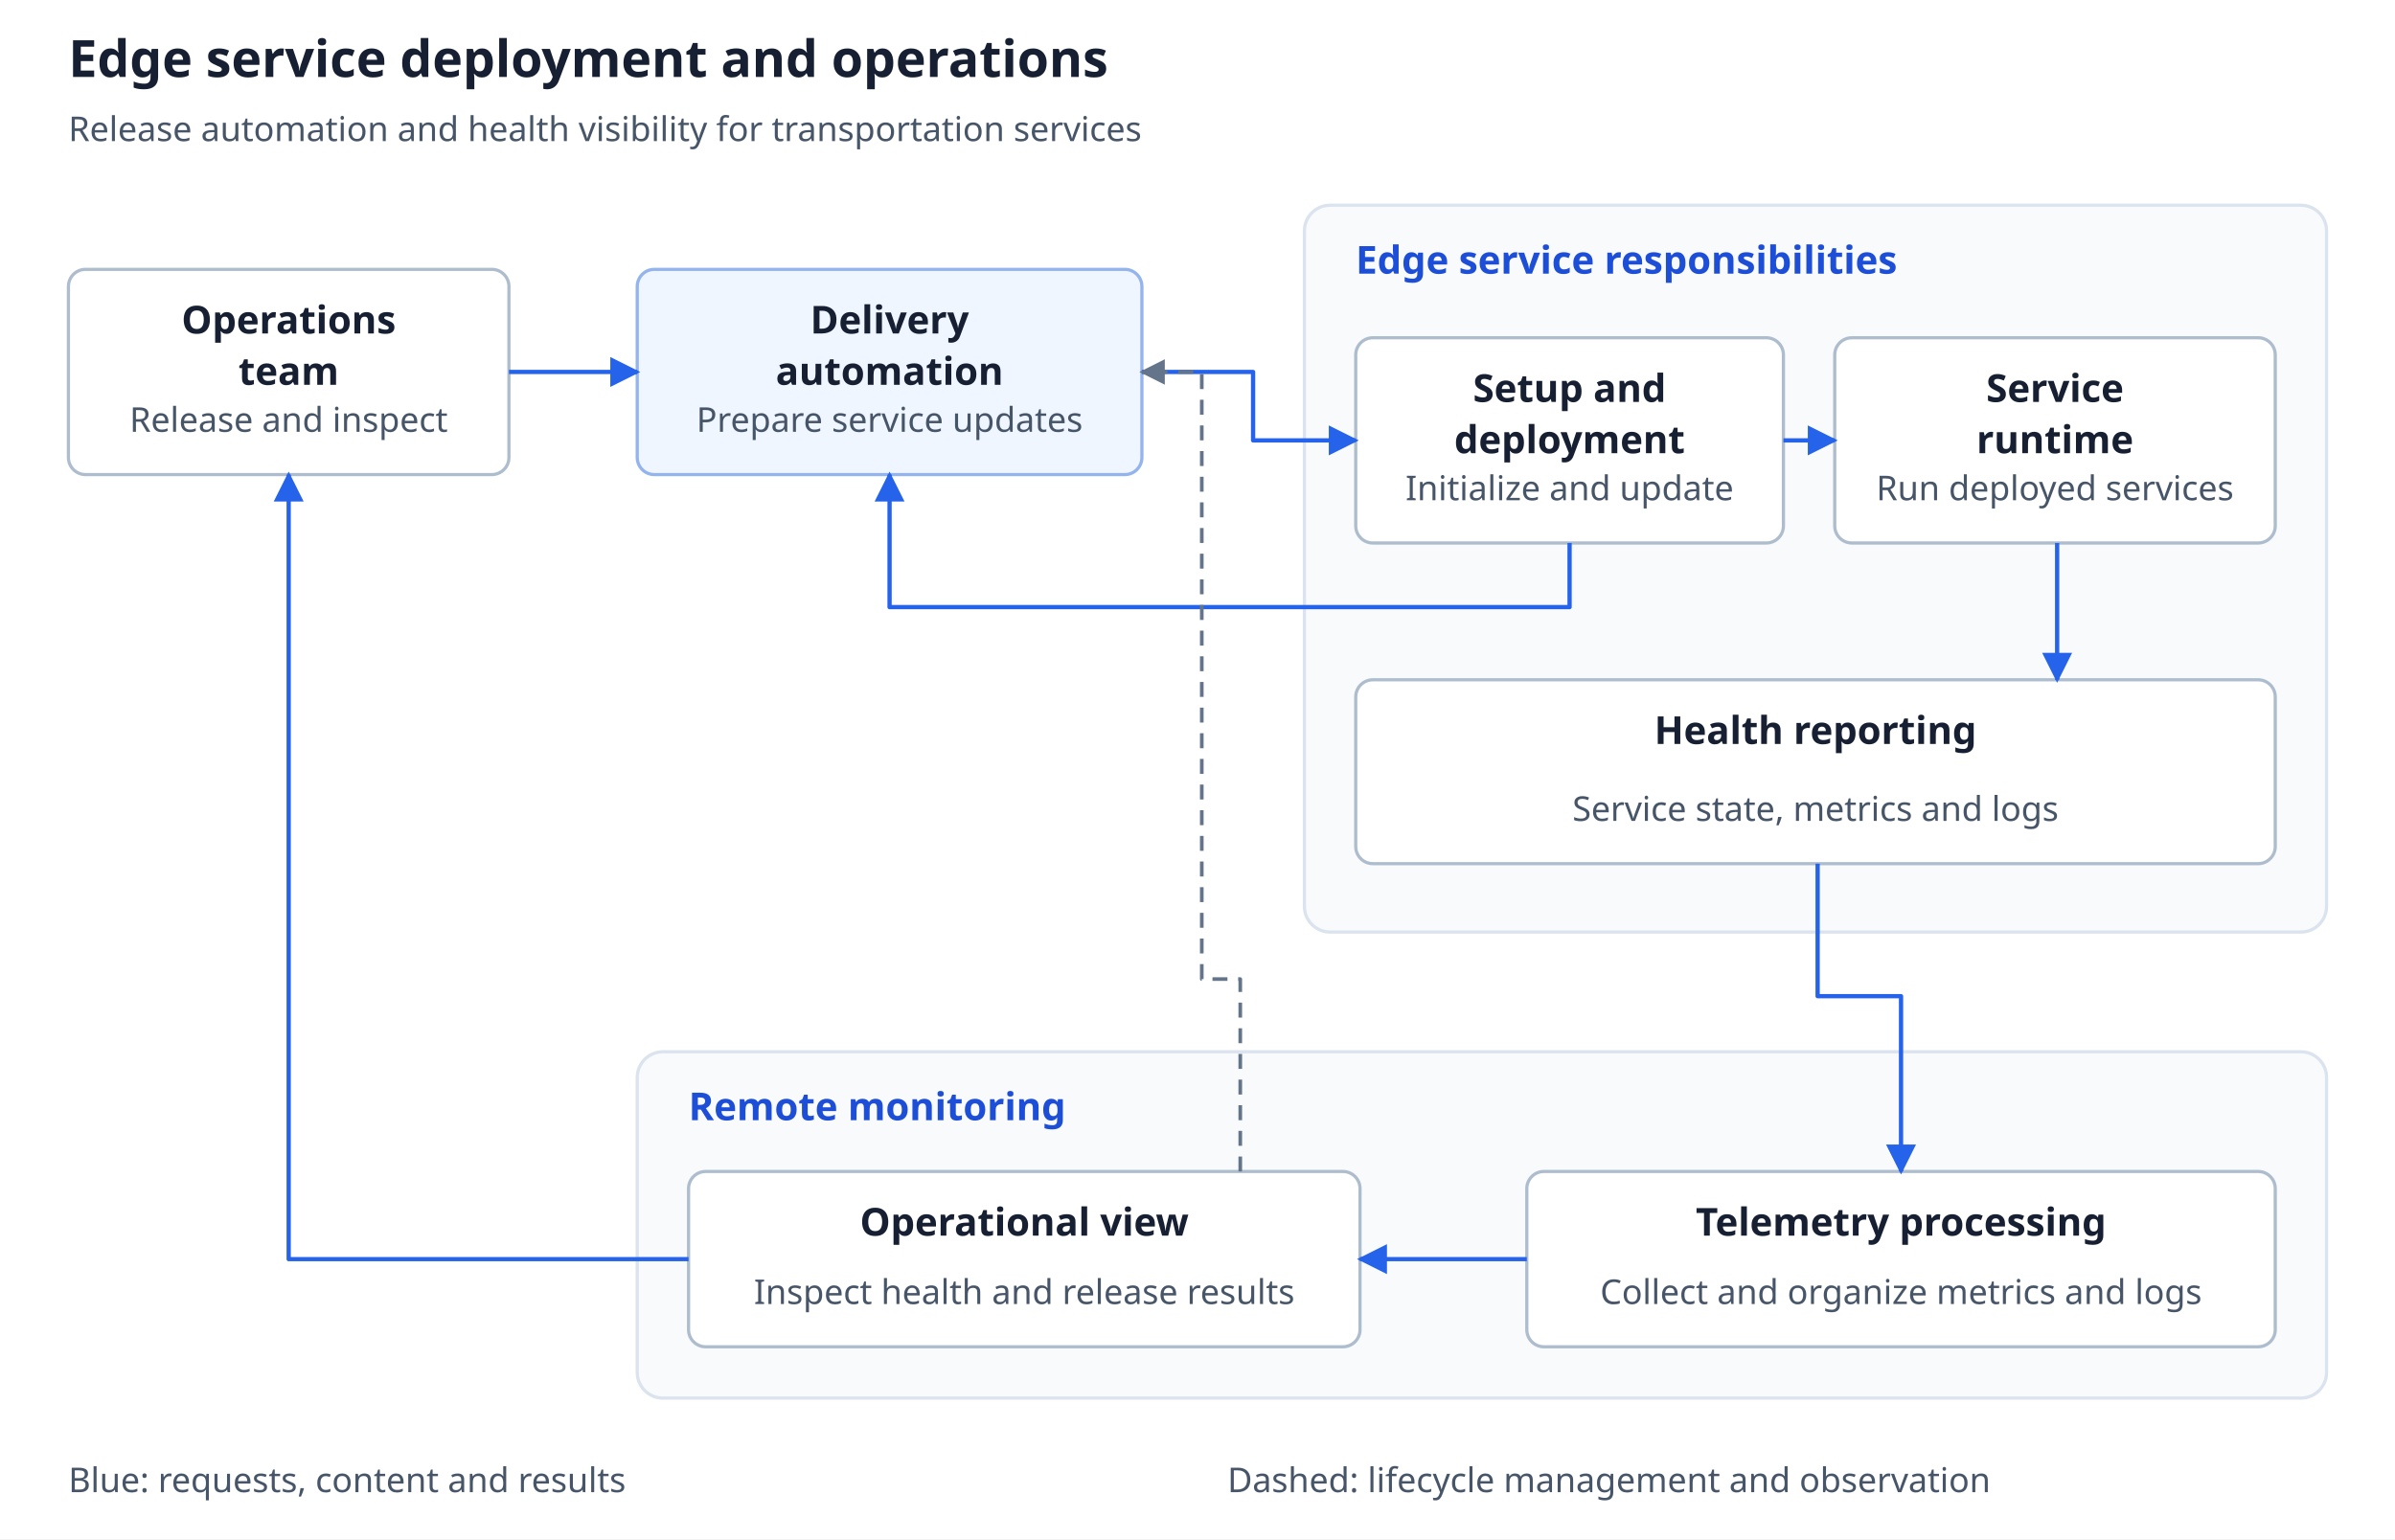
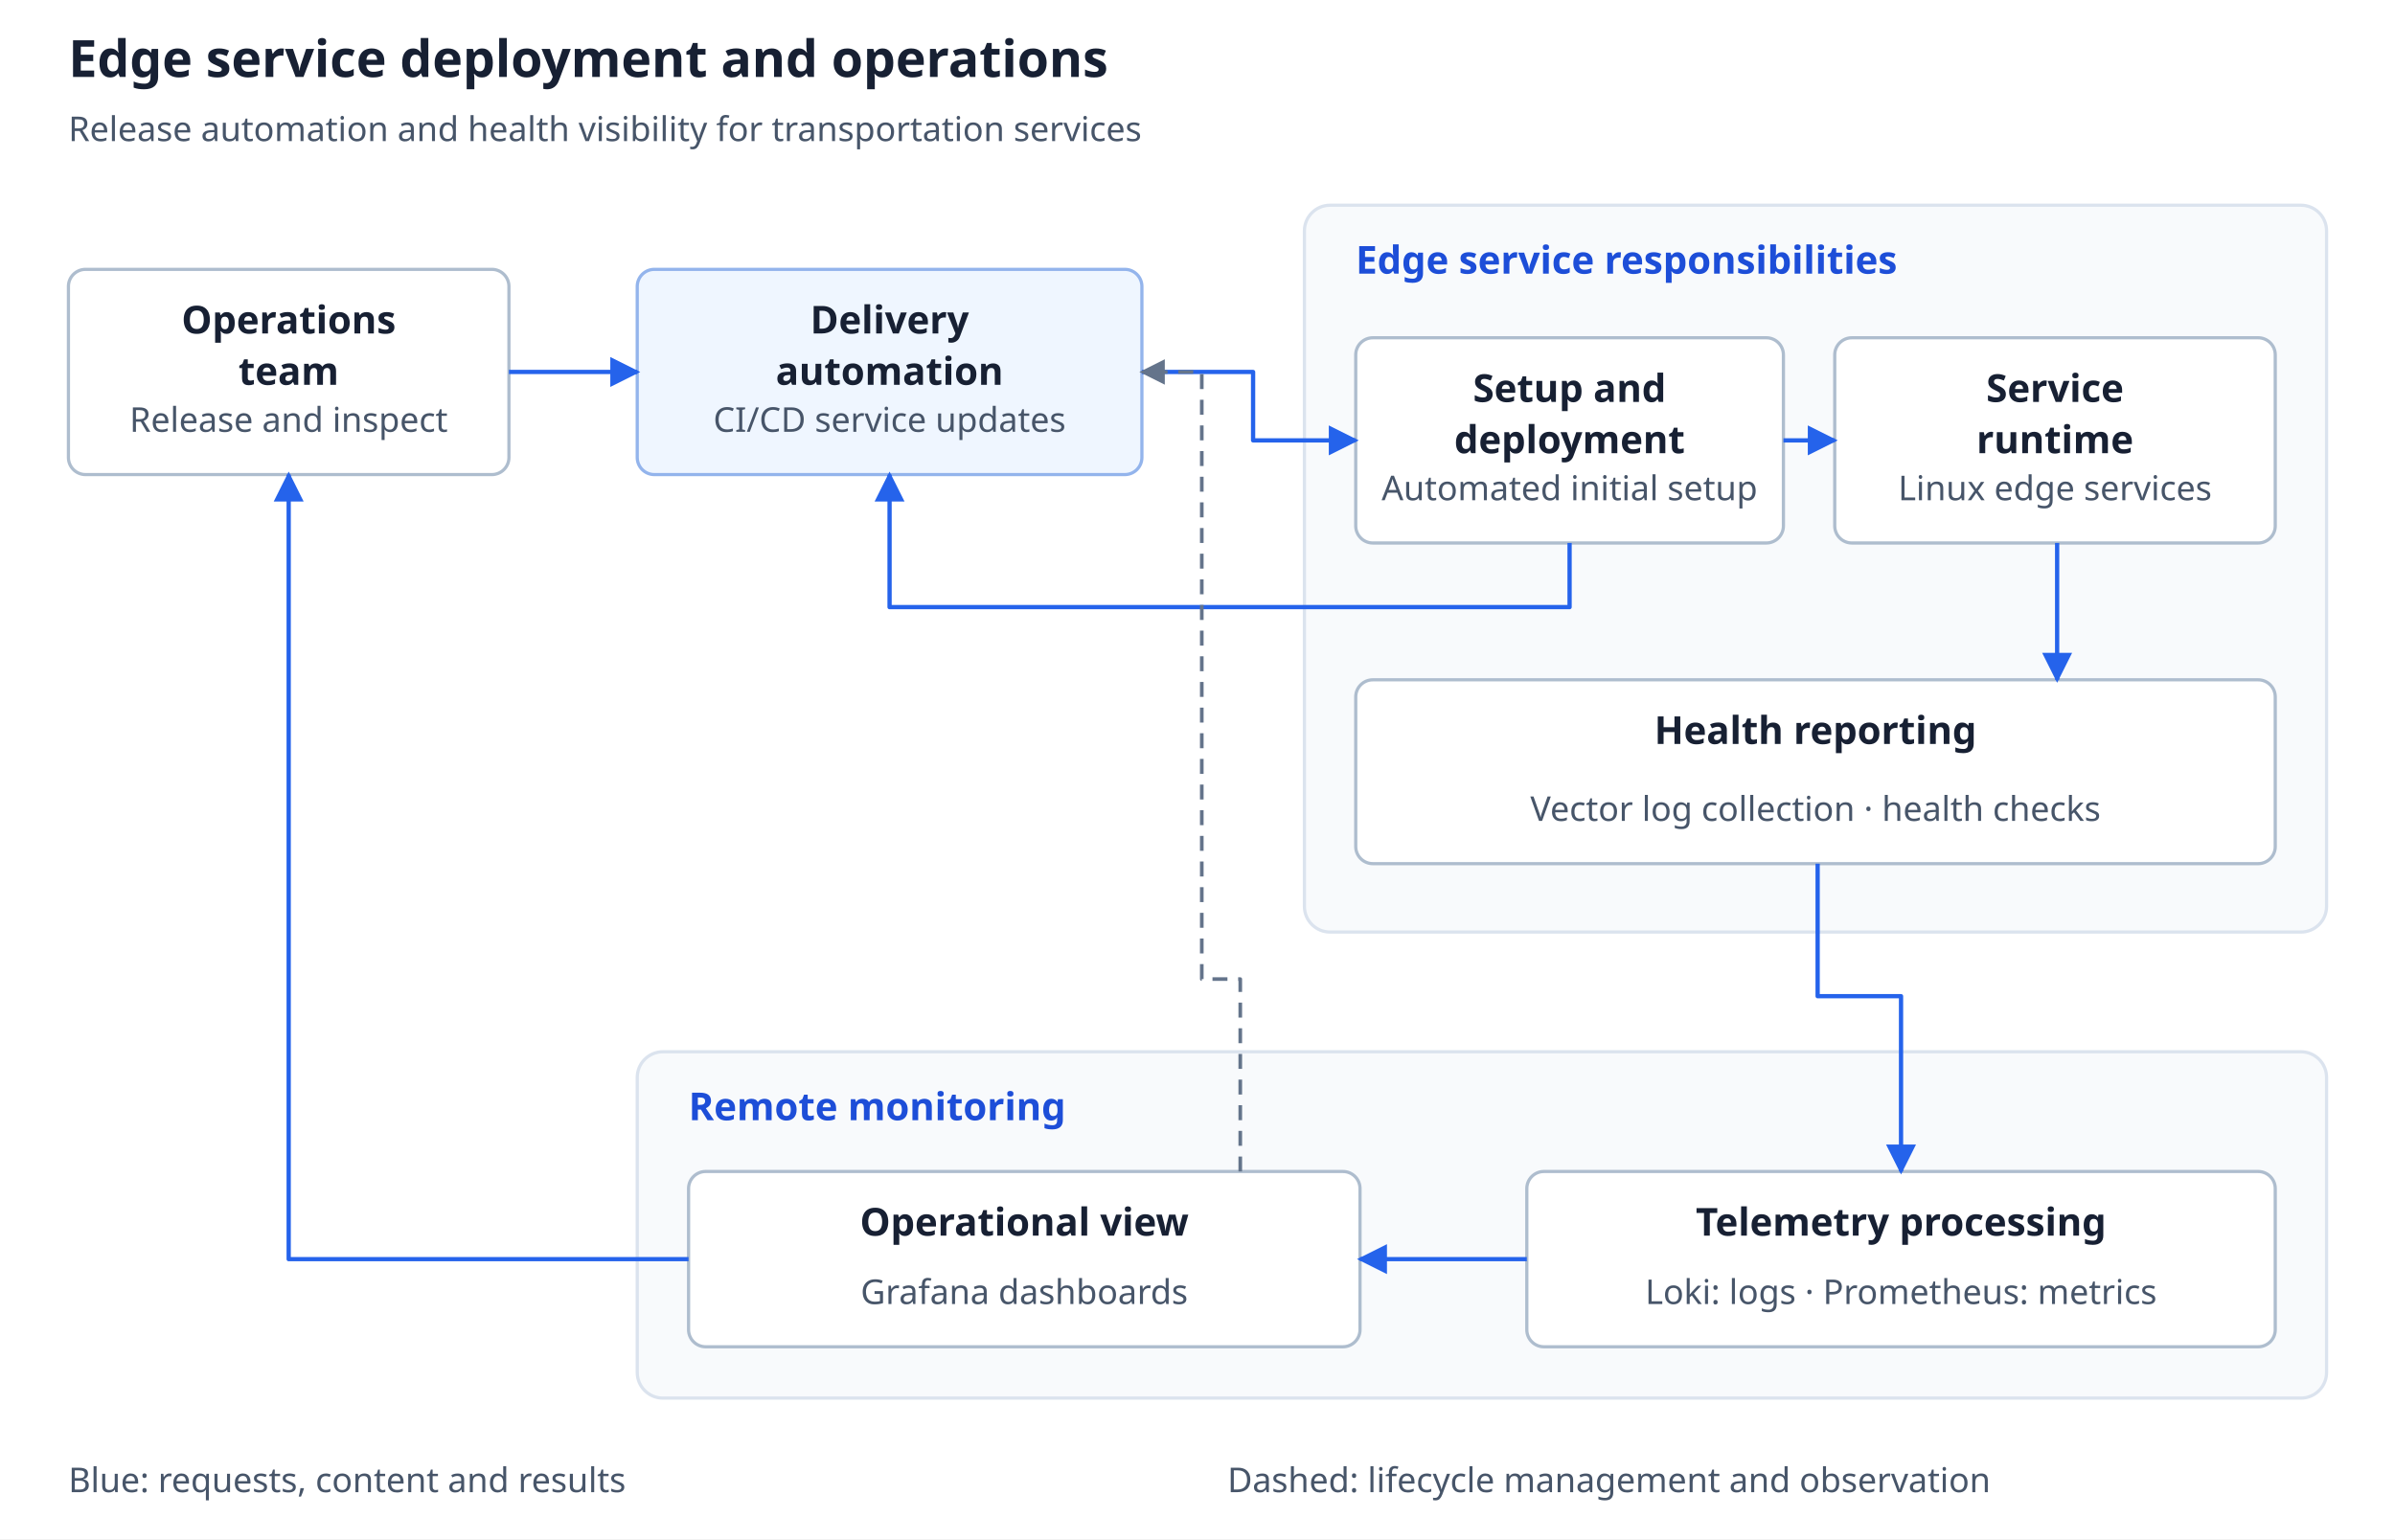
<svg xmlns="http://www.w3.org/2000/svg" viewBox="0 0 1120 720" role="img" aria-labelledby="diagram-title diagram-description">
  <defs>
    <marker id="arrow" viewBox="0 0 10 10" refX="9" refY="5" markerWidth="7" markerHeight="7" orient="auto-start-reverse">
      <path d="M0 0 10 5 0 10Z" fill="#2563eb" />
    </marker>
    <marker id="control-arrow" viewBox="0 0 10 10" refX="9" refY="5" markerWidth="7" markerHeight="7" orient="auto">
      <path d="M0 0 10 5 0 10Z" fill="#64748b" />
    </marker>
  </defs>
  <style>text{font-family:Geist,'Segoe UI',system-ui,sans-serif;fill:#172033}.title{font-size:24px;font-weight:600}.group-label{font-size:18px;font-weight:600;fill:#1d4ed8}.label{font-size:18px;font-weight:600}.body{font-size:18px}.small{font-size:16px;fill:#475569}.group{fill:#f8fafc;stroke:#dbe3ee;stroke-width:1.5}.node{fill:white;stroke:#aebdce;stroke-width:1.5}.accent-node{fill:#eff6ff;stroke:#93b4ec;stroke-width:1.5}.flow{fill:none;stroke:#2563eb;stroke-width:2;stroke-linejoin:round}.control{fill:none;stroke:#64748b;stroke-width:1.7;stroke-dasharray:7 5;stroke-linejoin:round}</style>
  <rect width="1120" height="720" fill="white" />
  <text x="32" y="36" class="title" text-anchor="start">Edge service deployment and operations</text>
  <text x="32" y="66" class="small" text-anchor="start">Release automation and health visibility for transportation services</text>
  <rect x="32" y="126" width="206" height="96" rx="8" class="node" />
  <text x="135" y="156" class="label" text-anchor="middle">Operations</text>
  <text x="135" y="180" class="label" text-anchor="middle">team</text>
  <text x="135" y="202" class="small" text-anchor="middle">Release and inspect</text>
  <rect x="298" y="126" width="236" height="96" rx="8" class="accent-node" />
  <text x="416" y="156" class="label" text-anchor="middle">Delivery</text>
  <text x="416" y="180" class="label" text-anchor="middle">automation</text>
-   <text x="416" y="202" class="small" text-anchor="middle">Prepare service updates</text>
+   <text x="416" y="202" class="small" text-anchor="middle">CI/CD service updates</text>
  <path d="M238 174H298" class="flow" marker-end="url(#arrow)" />
  <rect x="610" y="96" width="478" height="340" rx="12" class="group" />
  <text x="634" y="128" class="group-label" text-anchor="start">Edge service responsibilities</text>
  <rect x="634" y="158" width="200" height="96" rx="8" class="node" />
  <text x="734" y="188" class="label" text-anchor="middle">Setup and</text>
  <text x="734" y="212" class="label" text-anchor="middle">deployment</text>
-   <text x="734" y="234" class="small" text-anchor="middle">Initialize and update</text>
+   <text x="734" y="234" class="small" text-anchor="middle">Automated initial setup</text>
  <rect x="858" y="158" width="206" height="96" rx="8" class="node" />
  <text x="961" y="188" class="label" text-anchor="middle">Service</text>
  <text x="961" y="212" class="label" text-anchor="middle">runtime</text>
-   <text x="961" y="234" class="small" text-anchor="middle">Run deployed services</text>
+   <text x="961" y="234" class="small" text-anchor="middle">Linux edge services</text>
  <path d="M534 174H586V206H634" class="flow" marker-end="url(#arrow)" />
  <path d="M834 206H858" class="flow" marker-end="url(#arrow)" />
  <rect x="634" y="318" width="430" height="86" rx="8" class="node" />
  <text x="849" y="348" class="label" text-anchor="middle">Health reporting</text>
-   <text x="849" y="384" class="small" text-anchor="middle">Service state, metrics and logs</text>
+   <text x="849" y="384" class="small" text-anchor="middle">Vector log collection · health checks</text>
  <path d="M962 254V318" class="flow" marker-end="url(#arrow)" />
  <path d="M734 254V284H416V222" class="flow" marker-end="url(#arrow)" />
  <rect x="298" y="492" width="790" height="162" rx="12" class="group" />
  <text x="322" y="524" class="group-label" text-anchor="start">Remote monitoring</text>
  <rect x="322" y="548" width="314" height="82" rx="8" class="node" />
  <text x="479" y="578" class="label" text-anchor="middle">Operational view</text>
-   <text x="479" y="610" class="small" text-anchor="middle">Inspect health and release results</text>
+   <text x="479" y="610" class="small" text-anchor="middle">Grafana dashboards</text>
  <rect x="714" y="548" width="350" height="82" rx="8" class="node" />
  <text x="889" y="578" class="label" text-anchor="middle">Telemetry processing</text>
-   <text x="889" y="610" class="small" text-anchor="middle">Collect and organize metrics and logs</text>
+   <text x="889" y="610" class="small" text-anchor="middle">Loki: logs · Prometheus: metrics</text>
  <path d="M850 404V466H889V548" class="flow" marker-end="url(#arrow)" />
  <path d="M714 589H636" class="flow" marker-end="url(#arrow)" />
  <path d="M322 589H135V222" class="flow" marker-end="url(#arrow)" />
  <path d="M580 548V458H562V174H534" class="control" marker-end="url(#control-arrow)" />
  <text x="32" y="698" class="small" text-anchor="start">Blue: requests, content and results</text>
  <text x="574" y="698" class="small" text-anchor="start">Dashed: lifecycle management and observation</text>
</svg>
